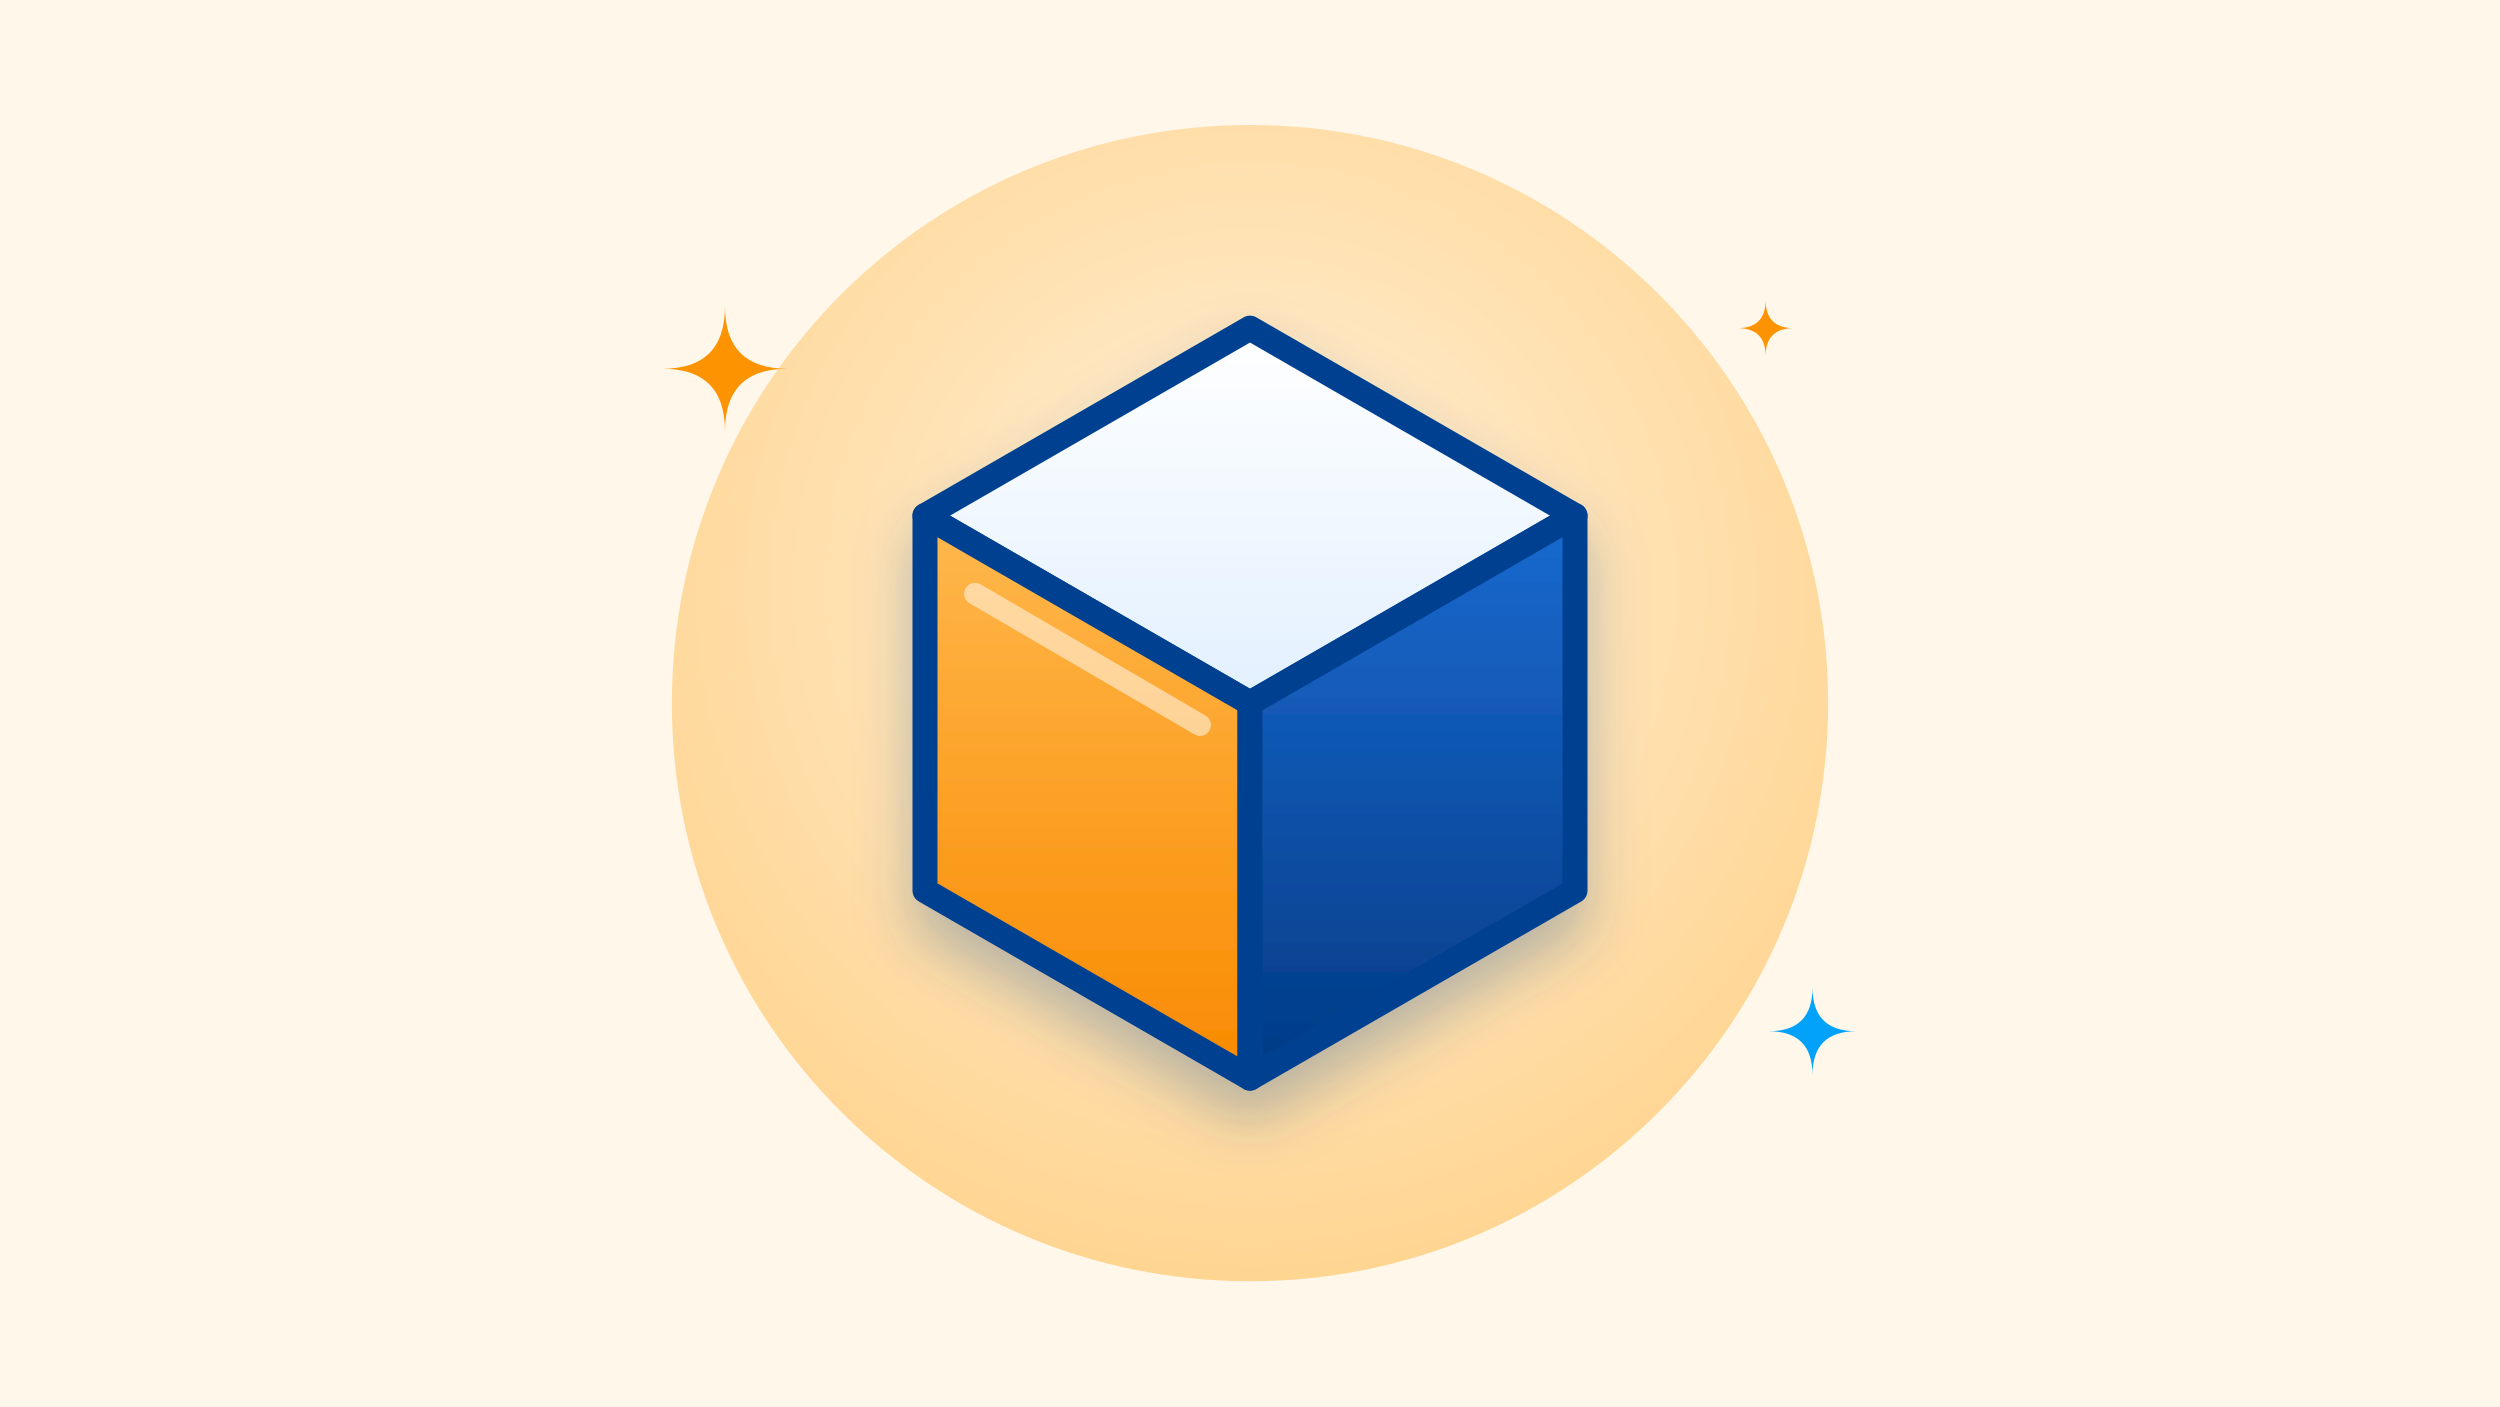
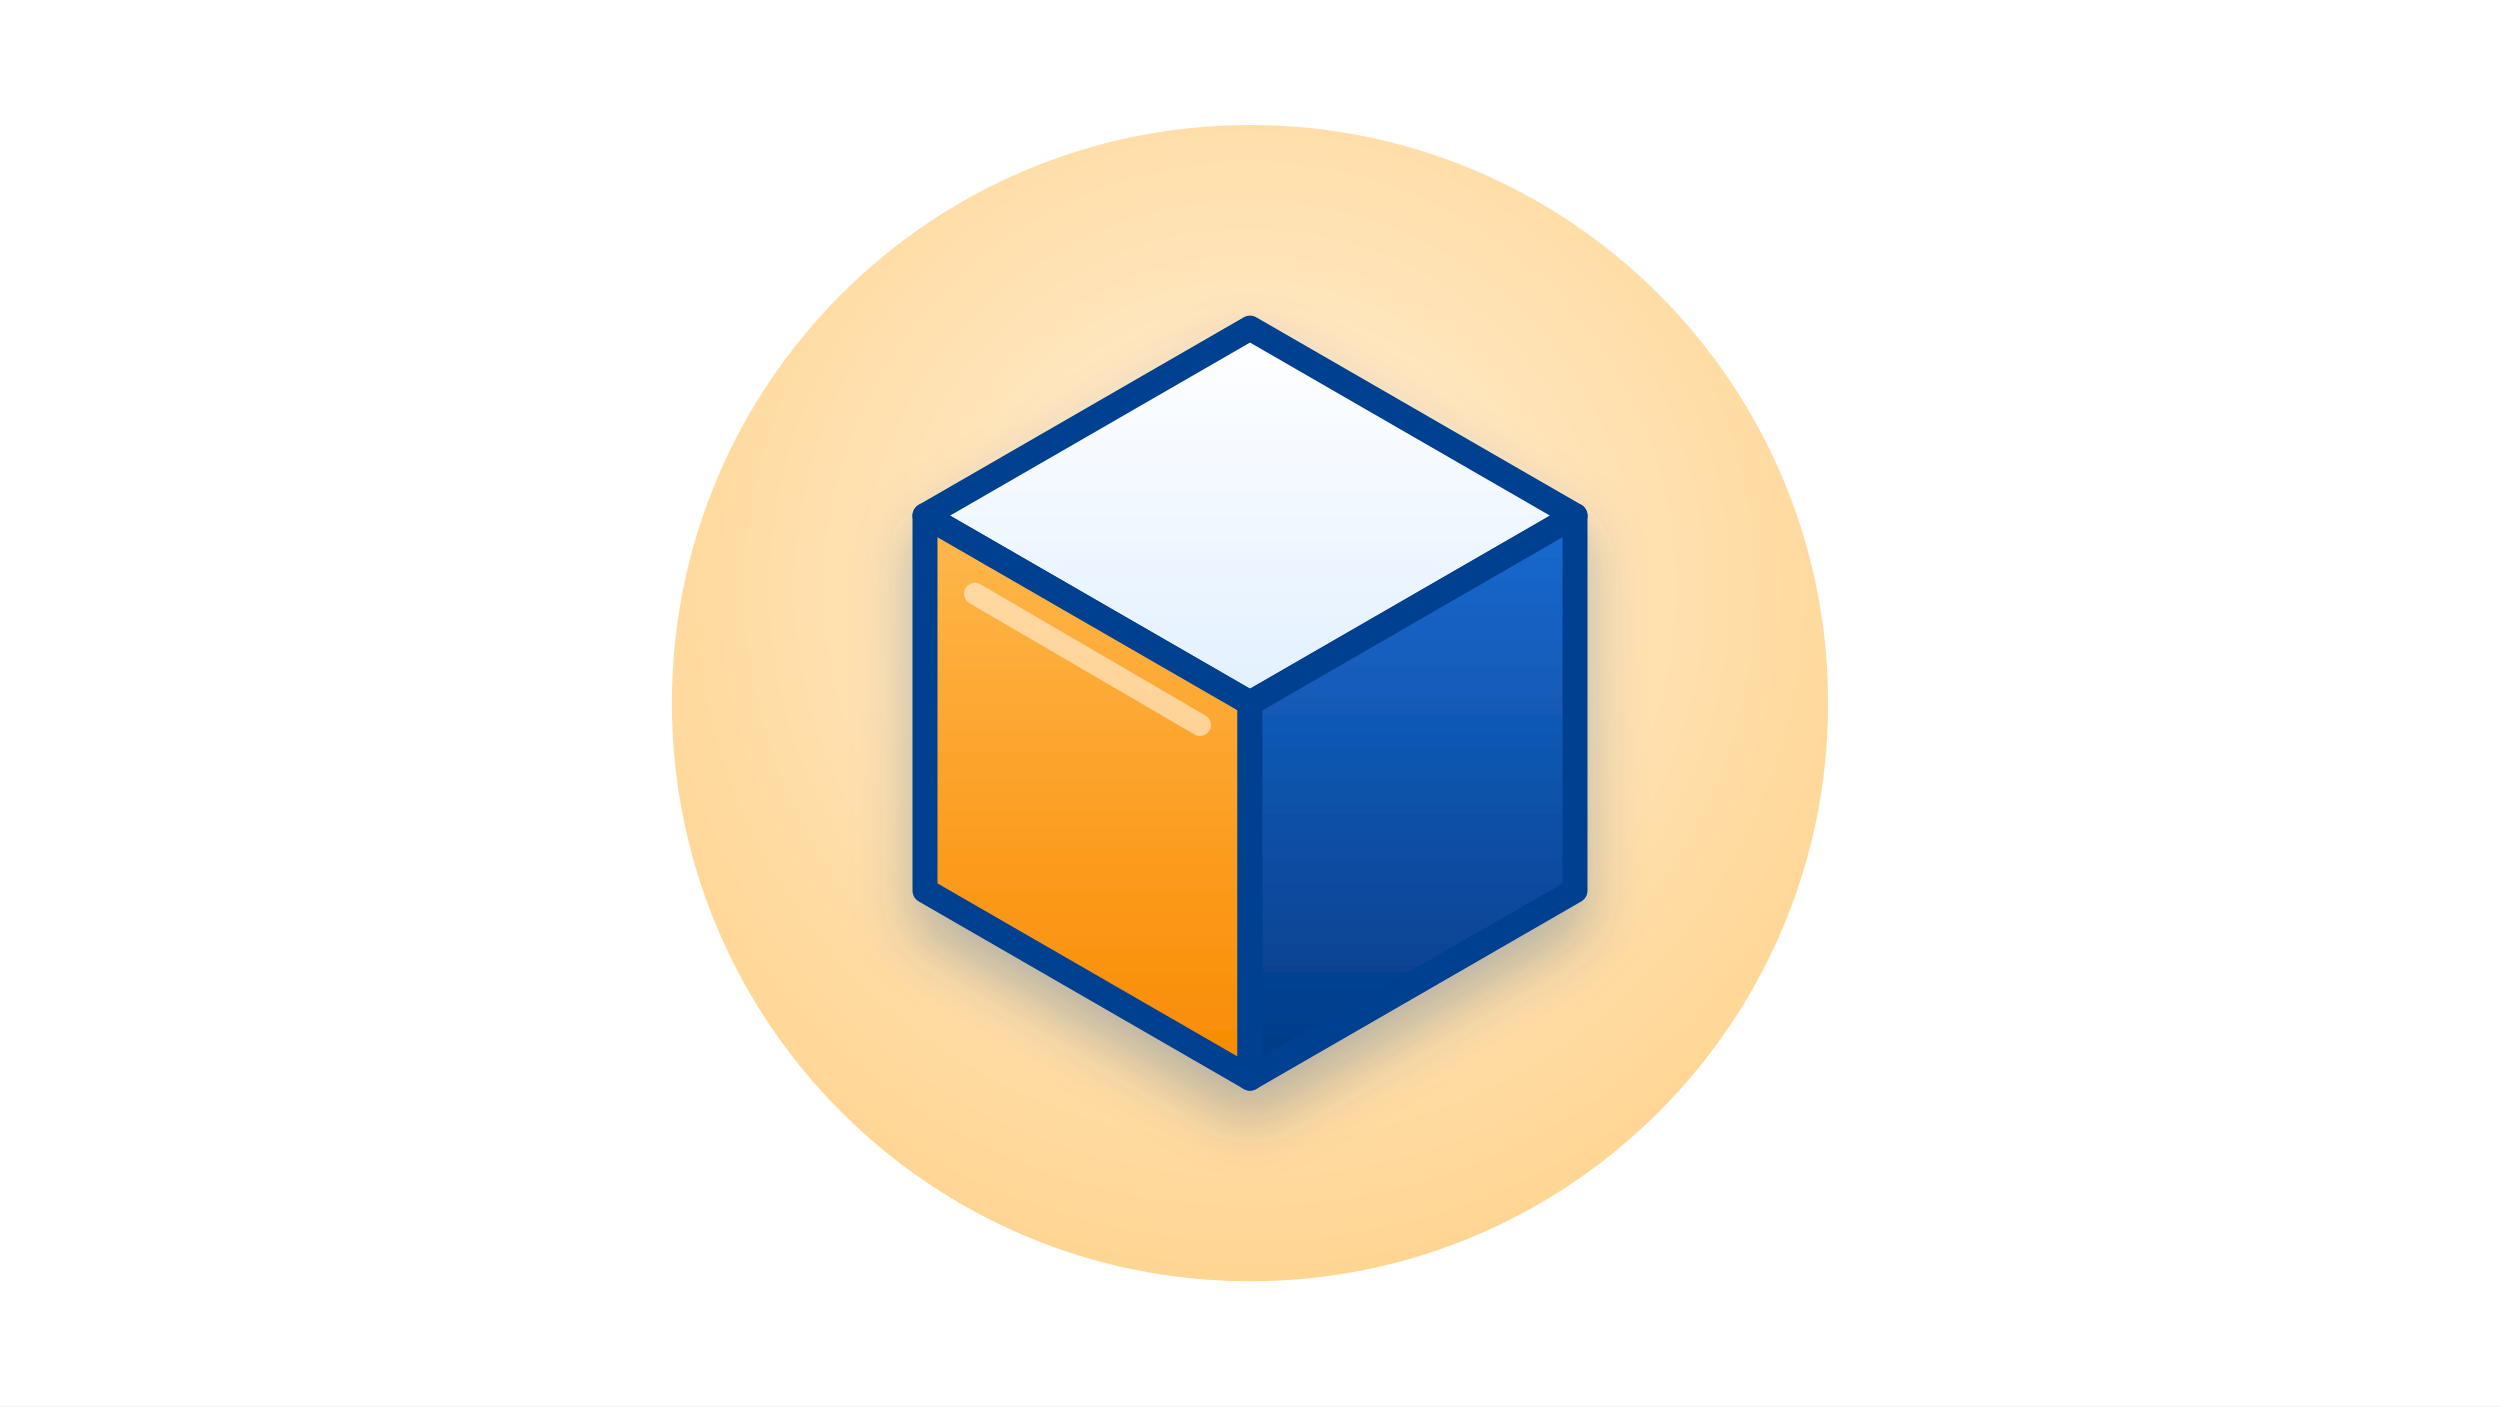
<svg xmlns="http://www.w3.org/2000/svg" viewBox="0 0 800 450" width="800" height="450" role="img" aria-label="A container cube, for deploying anywhere">
  <defs>
    <linearGradient id="o" x1="0" y1="0" x2="0" y2="1">
      <stop offset="0" stop-color="#FFB84D" />
      <stop offset="1" stop-color="#F98A00" />
    </linearGradient>
    <linearGradient id="s" x1="0" y1="0" x2="0" y2="1">
      <stop offset="0" stop-color="#6FD2FF" />
      <stop offset="1" stop-color="#0396EA" />
    </linearGradient>
    <linearGradient id="n" x1="0" y1="0" x2="0" y2="1">
      <stop offset="0" stop-color="#1A6AD0" />
      <stop offset="1" stop-color="#023A84" />
    </linearGradient>
    <linearGradient id="w" x1="0" y1="0" x2="0" y2="1">
      <stop offset="0" stop-color="#FFFFFF" />
      <stop offset="1" stop-color="#E2F0FF" />
    </linearGradient>
    <radialGradient id="cw" cx="0.5" cy="0.4" r="0.6">
      <stop offset="0" stop-color="#FFF1DA" />
      <stop offset="1" stop-color="#FFD592" />
    </radialGradient>
    <linearGradient id="bb" x1="0" y1="0" x2="1" y2="1">
      <stop offset="0" stop-color="#0A63CF" />
      <stop offset="1" stop-color="#022F6E" />
    </linearGradient>
    <radialGradient id="cb" cx="0.5" cy="0.4" r="0.6">
      <stop offset="0" stop-color="#2DB0FF" />
      <stop offset="1" stop-color="#0A6FD8" />
    </radialGradient>
    <filter id="sh" x="-20%" y="-20%" width="140%" height="160%">
      <feDropShadow dx="0" dy="10" stdDeviation="9" flood-color="#024191" flood-opacity="0.28" />
    </filter>
  </defs>
-   <rect width="800" height="450" fill="#FFF7EA" />
+   <rect width="800" height="450" fill="#FFFFFF" />
  <circle cx="400" cy="225" r="185" fill="url(#cw)" />
  <g filter="url(#sh)">
    <path d="M400,105 L504,165 L400,225 L296,165 Z" fill="url(#w)" stroke="#024191" stroke-width="8" stroke-linejoin="round" />
    <path d="M296,165 L400,225 V345 L296,285 Z" fill="url(#o)" stroke="#024191" stroke-width="8" stroke-linejoin="round" />
    <path d="M400,225 L504,165 V285 L400,345 Z" fill="url(#n)" stroke="#024191" stroke-width="8" stroke-linejoin="round" />
    <path d="M312,190 L384,232" fill="none" stroke="#FFFFFF" stroke-width="7" stroke-linecap="round" opacity="0.5" />
  </g>
-   <path d="M232,98 Q232,118 252,118 Q232,118 232,138 Q232,118 212,118 Q232,118 232,98 Z" fill="#FD9300" />
-   <path d="M580,316 Q580,330 594,330 Q580,330 580,344 Q580,330 566,330 Q580,330 580,316 Z" fill="#03A2FA" />
-   <path d="M565,96 Q565,105 574,105 Q565,105 565,114 Q565,105 556,105 Q565,105 565,96 Z" fill="#FD9300" />
</svg>
